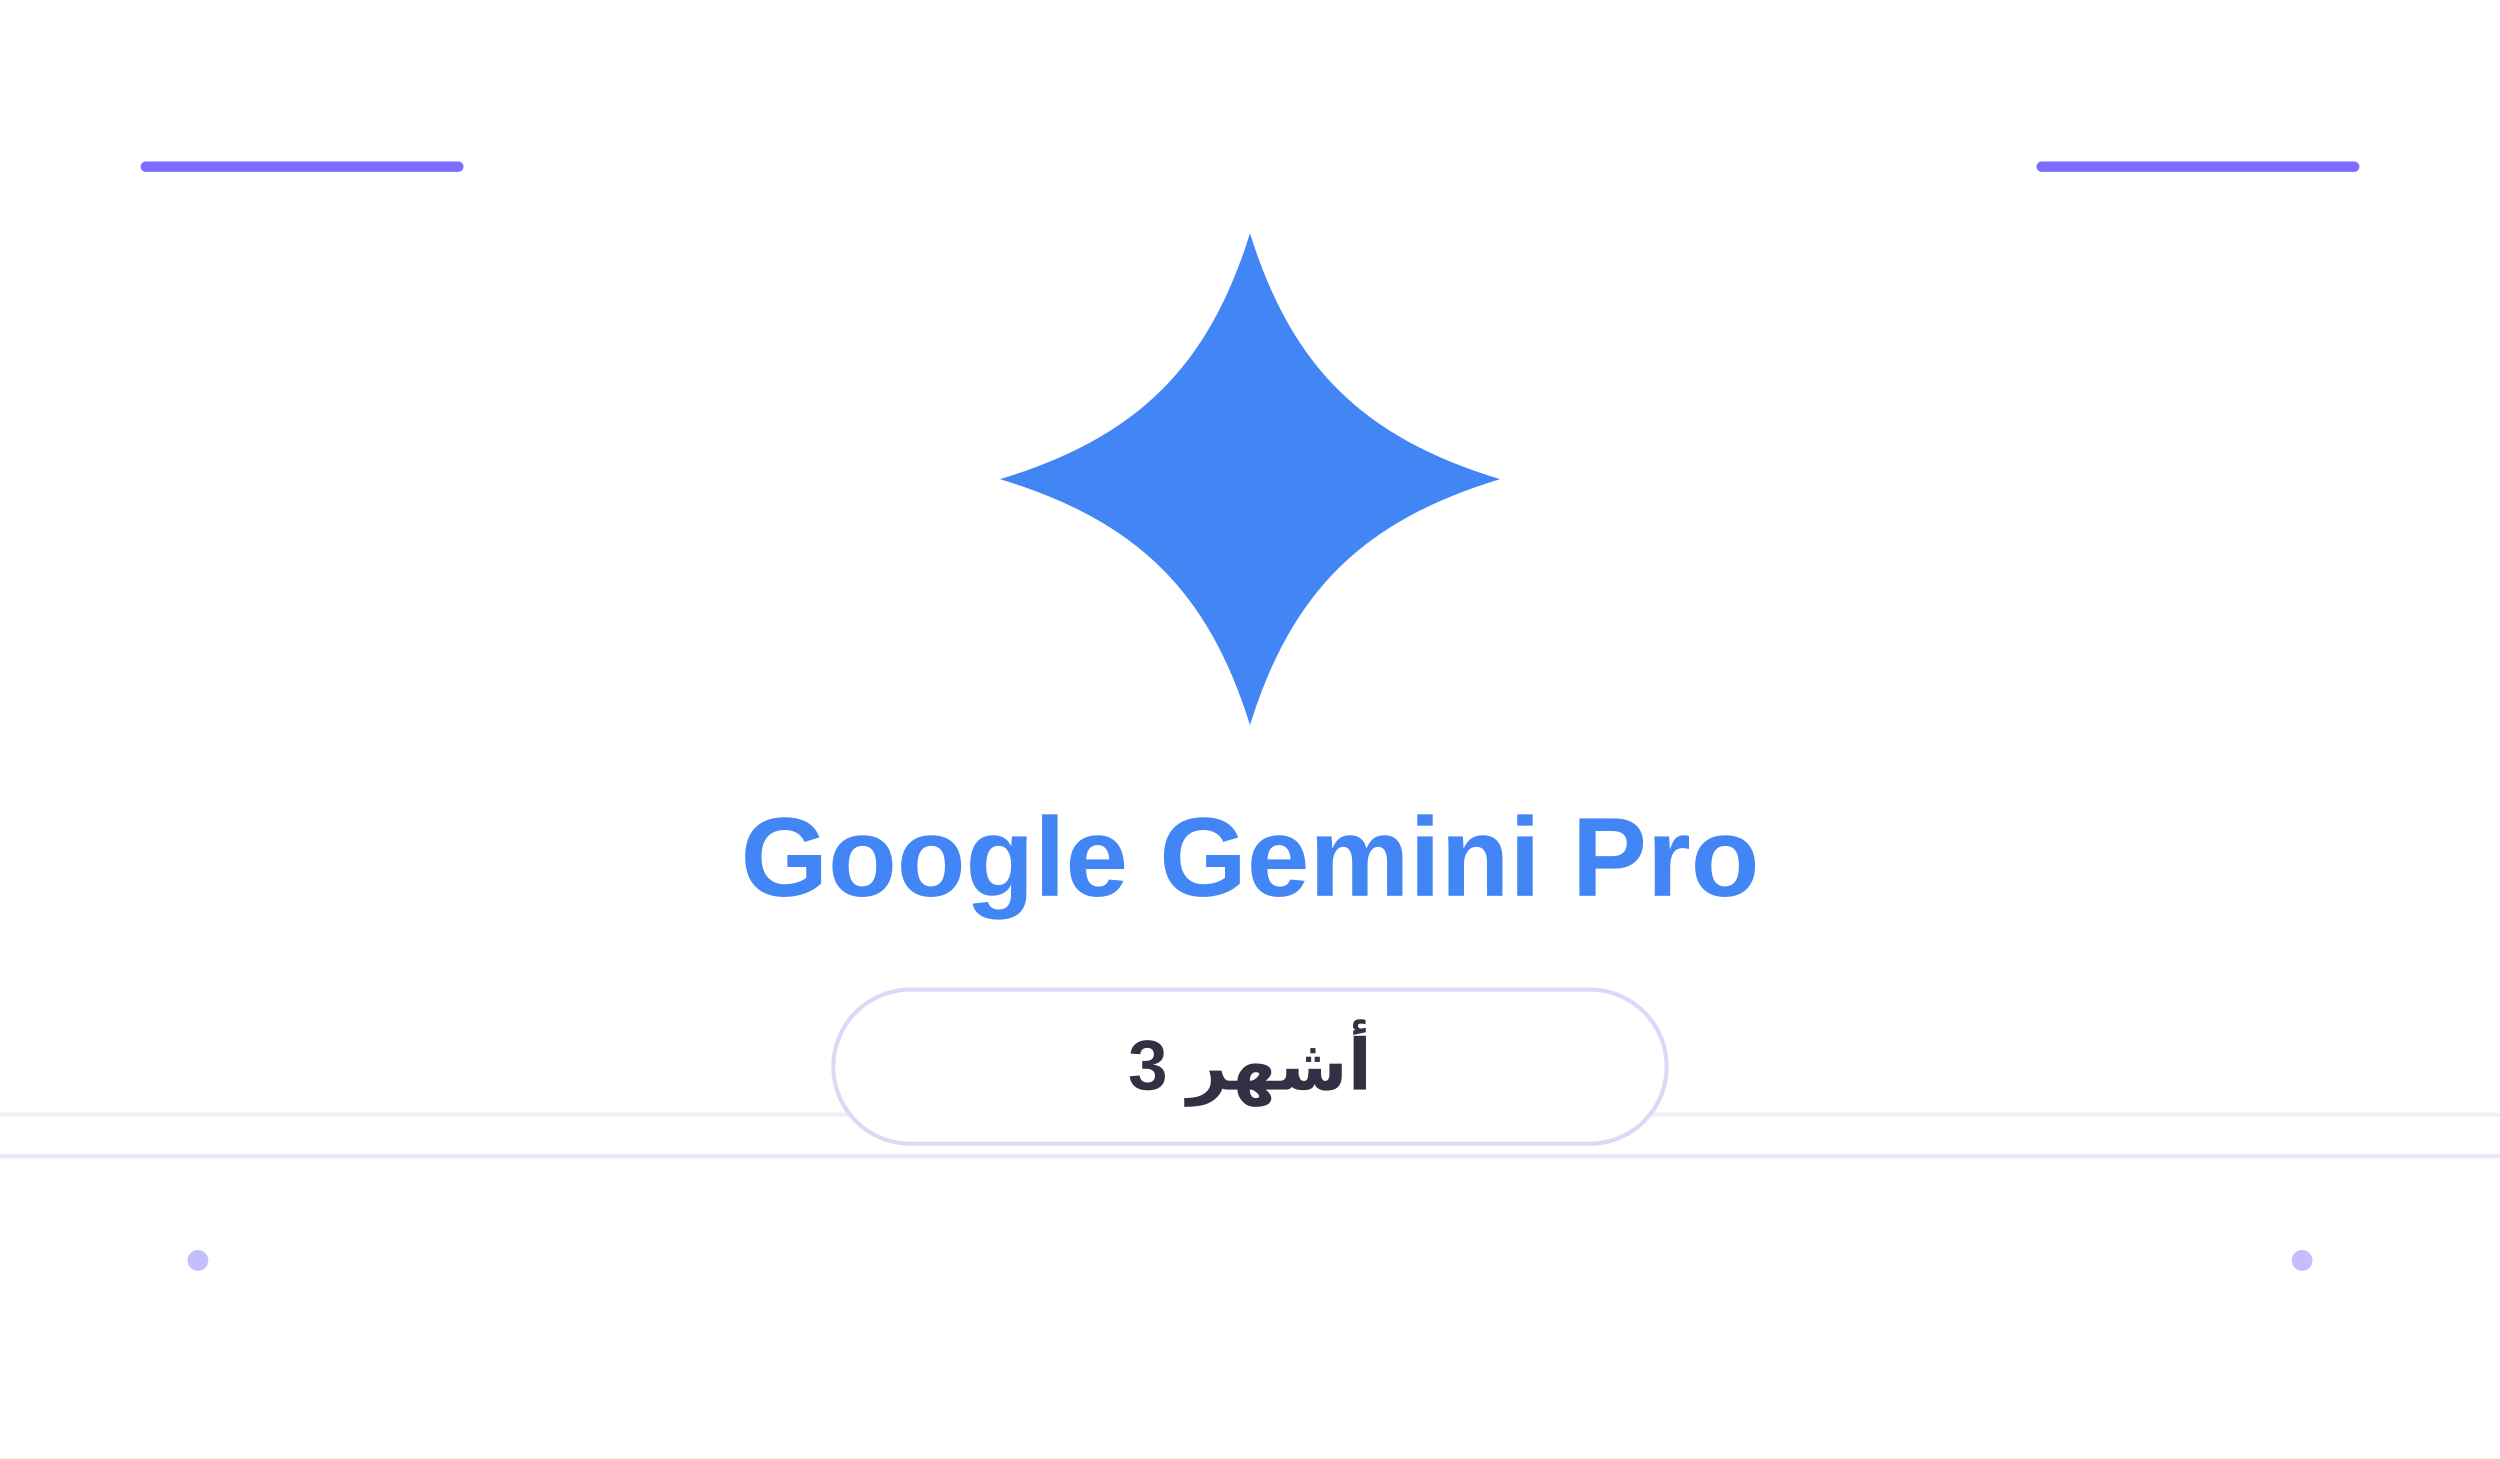
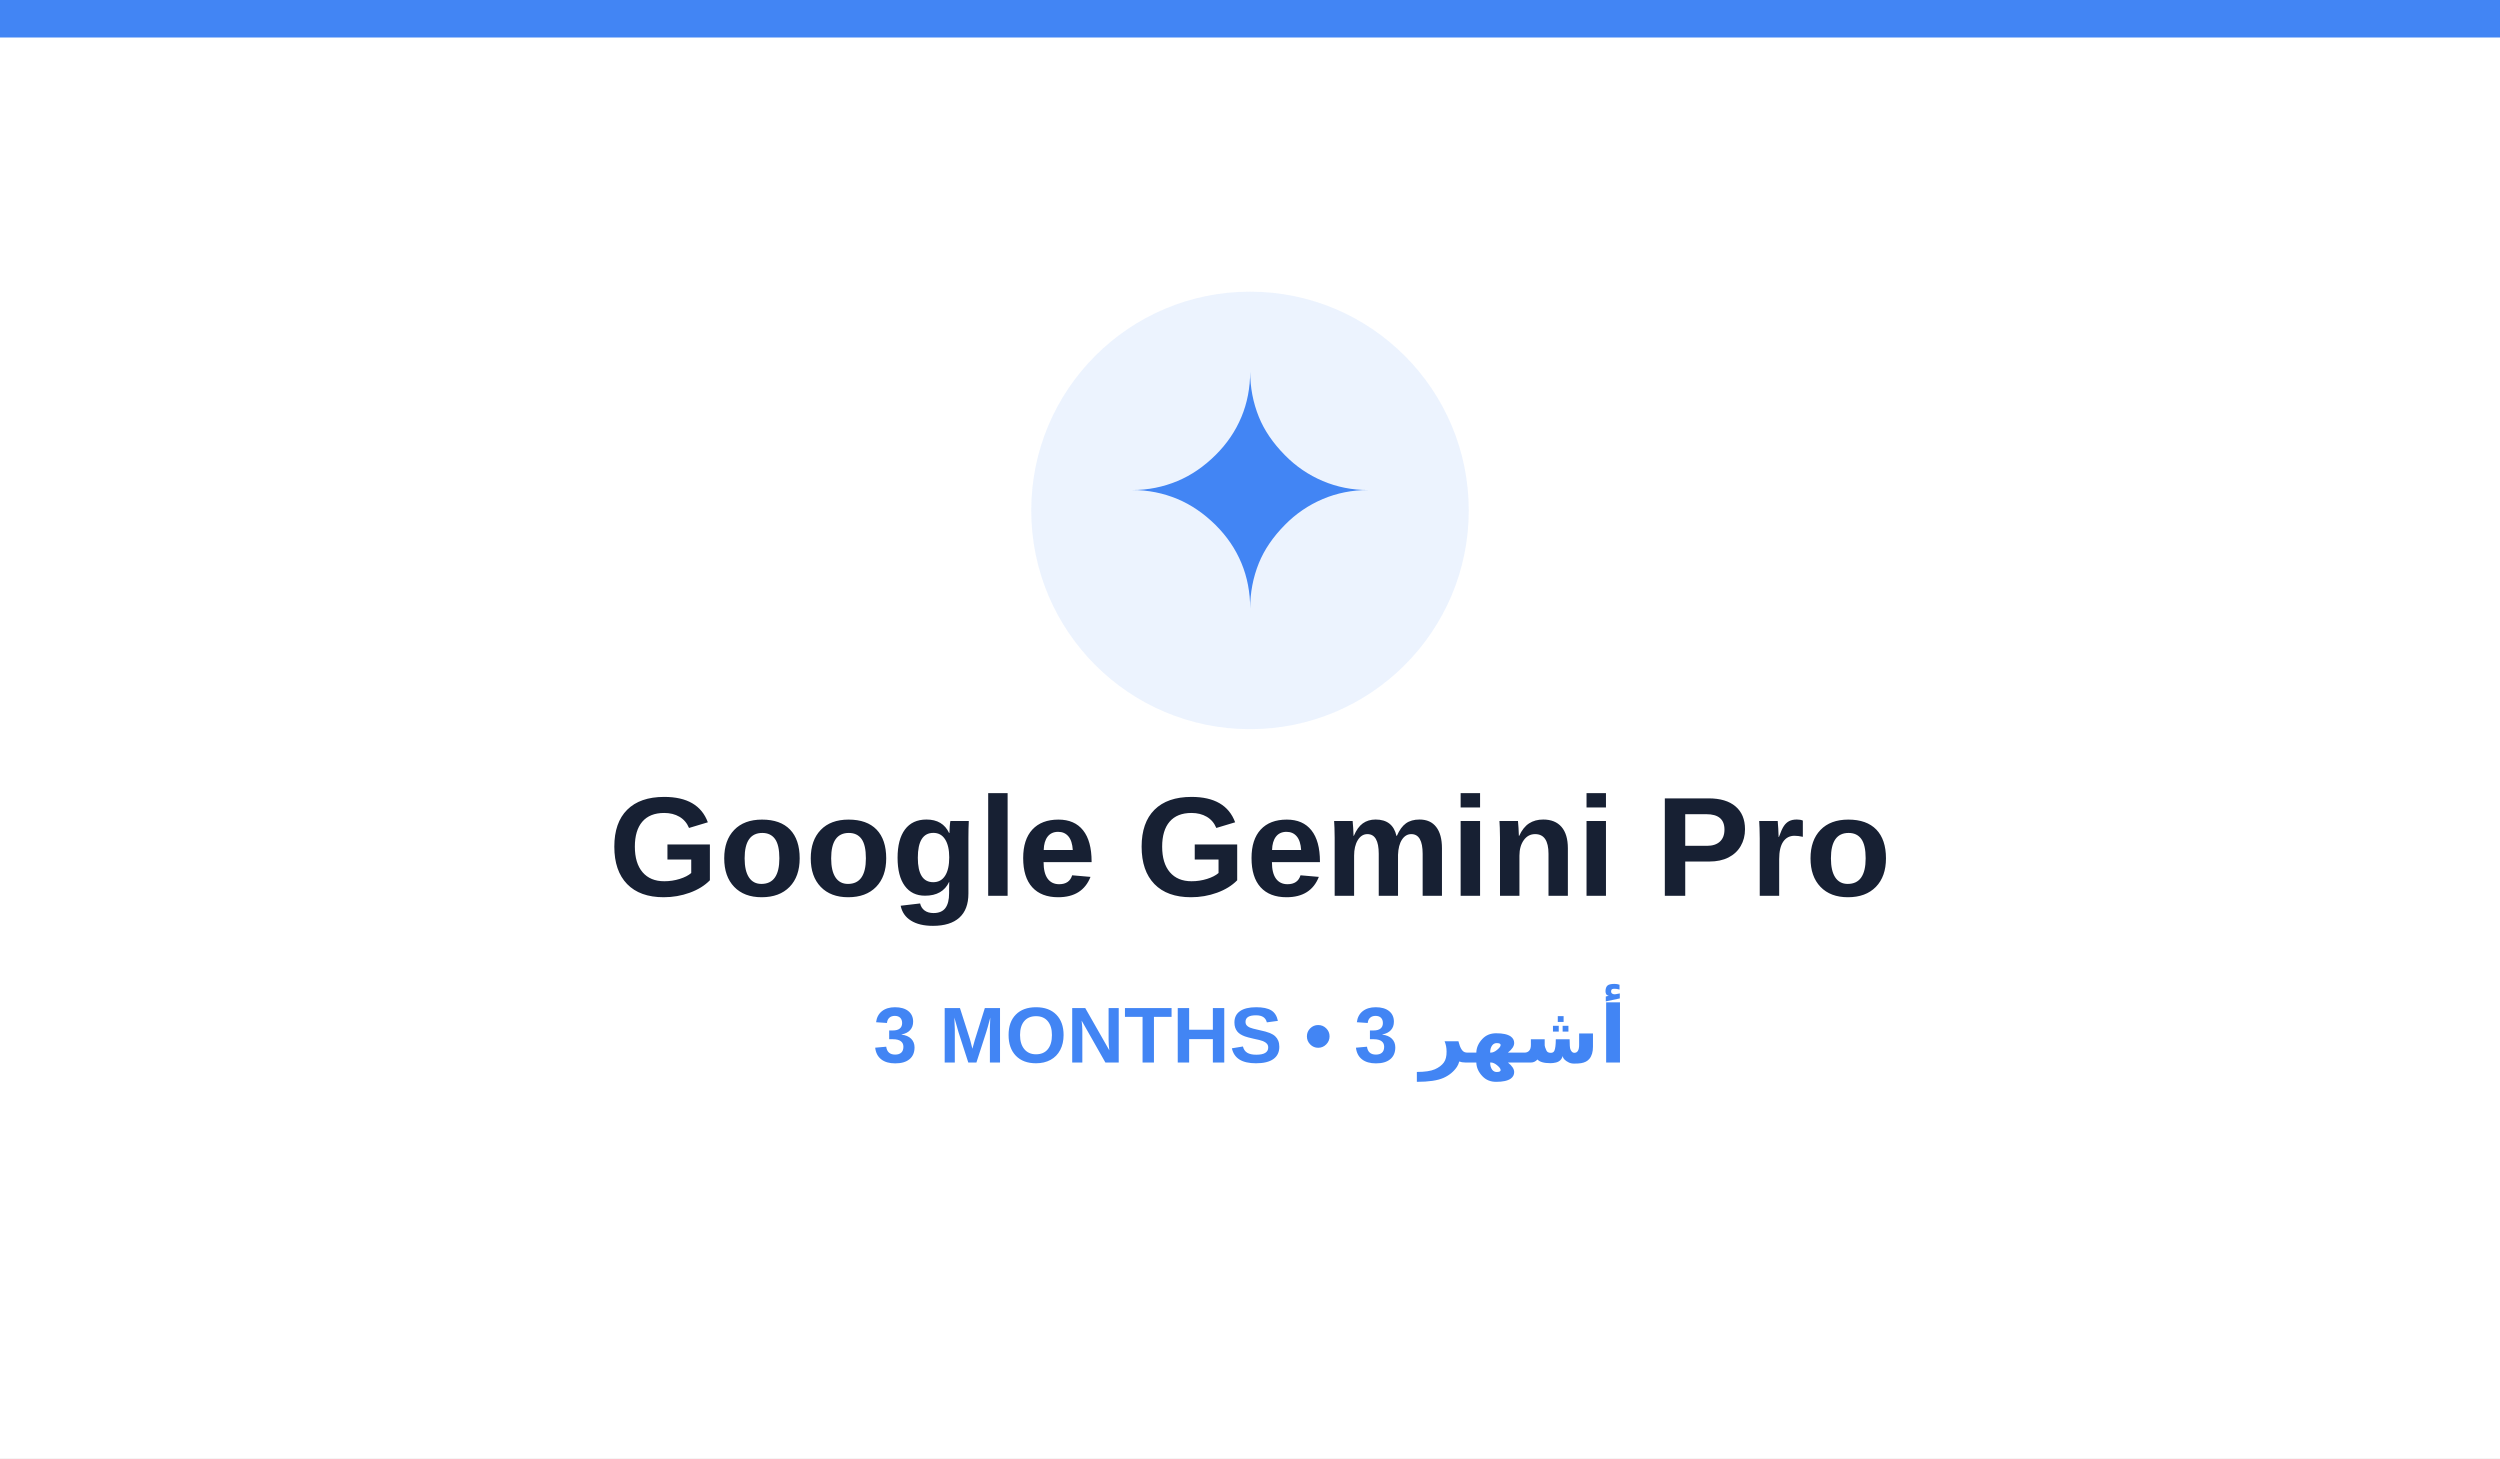
- <svg xmlns="http://www.w3.org/2000/svg" width="1200" height="700" viewBox="0 0 1200 700" role="img" aria-label="Google Gemini Pro - 3 أشهر">
+ <svg xmlns="http://www.w3.org/2000/svg" width="1200" height="700" viewBox="0 0 1200 700">
  <rect width="1200" height="700" fill="#ffffff" />
-   <path d="M0 535 H1200" stroke="#eef0f7" stroke-width="2" />
-   <path d="M0 555 H1200" stroke="#e9e7f8" stroke-width="2" />
-   <path d="M70 80 H220" stroke="#7c6cff" stroke-width="5" stroke-linecap="round" />
-   <path d="M980 80 H1130" stroke="#7c6cff" stroke-width="5" stroke-linecap="round" />
-   <circle cx="95" cy="605" r="5" fill="#7c6cff" opacity=".45" />
-   <circle cx="1105" cy="605" r="5" fill="#7c6cff" opacity=".45" />
-   <path d="M600 112 C620 176 654 210 720 230 C654 250 620 284 600 348 C580 284 546 250 480 230 C546 210 580 176 600 112Z" fill="#4285f4" />
-   <text x="600" y="430" text-anchor="middle" font-family="Arial,sans-serif" font-size="54" font-weight="700" fill="#4285f4">Google Gemini Pro</text>
-   <rect x="400" y="475" width="400" height="74" rx="37" fill="#ffffff" stroke="#dcd8f5" stroke-width="2" />
-   <text x="600" y="523" text-anchor="middle" font-family="Arial,sans-serif" font-size="34" font-weight="600" fill="#343044">3 أشهر</text>
+   <path d="M0 0H1200V18H0Z" fill="#4285f4" />
+   <circle cx="600" cy="245" r="105" fill="#4285f4" fill-opacity=".10" />
+   <text x="600" y="290" text-anchor="middle" font-family="Arial,sans-serif" font-size="150" font-weight="700" fill="#4285f4">✦</text>
+   <text x="600" y="430" text-anchor="middle" font-family="Arial,sans-serif" font-size="68" font-weight="700" fill="#172033">Google Gemini Pro</text>
+   <text x="600" y="510" text-anchor="middle" font-family="Arial,sans-serif" font-size="38" font-weight="600" fill="#4285f4">3 MONTHS • 3 أشهر</text>
</svg>
